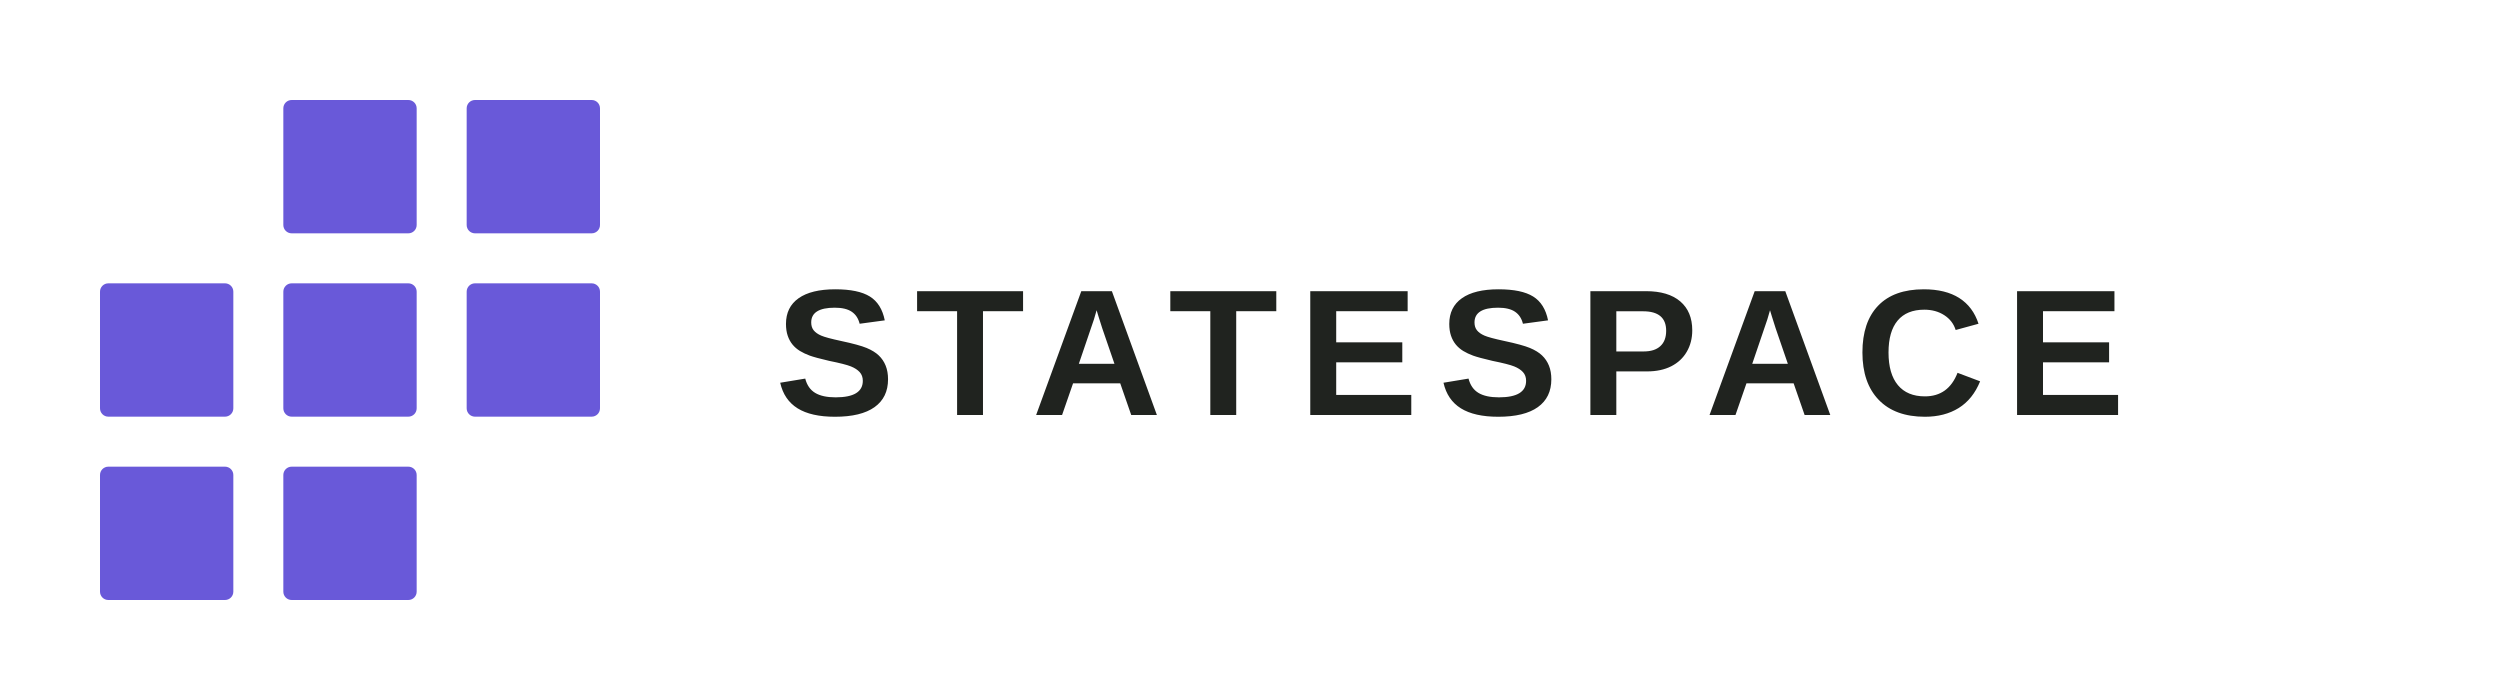
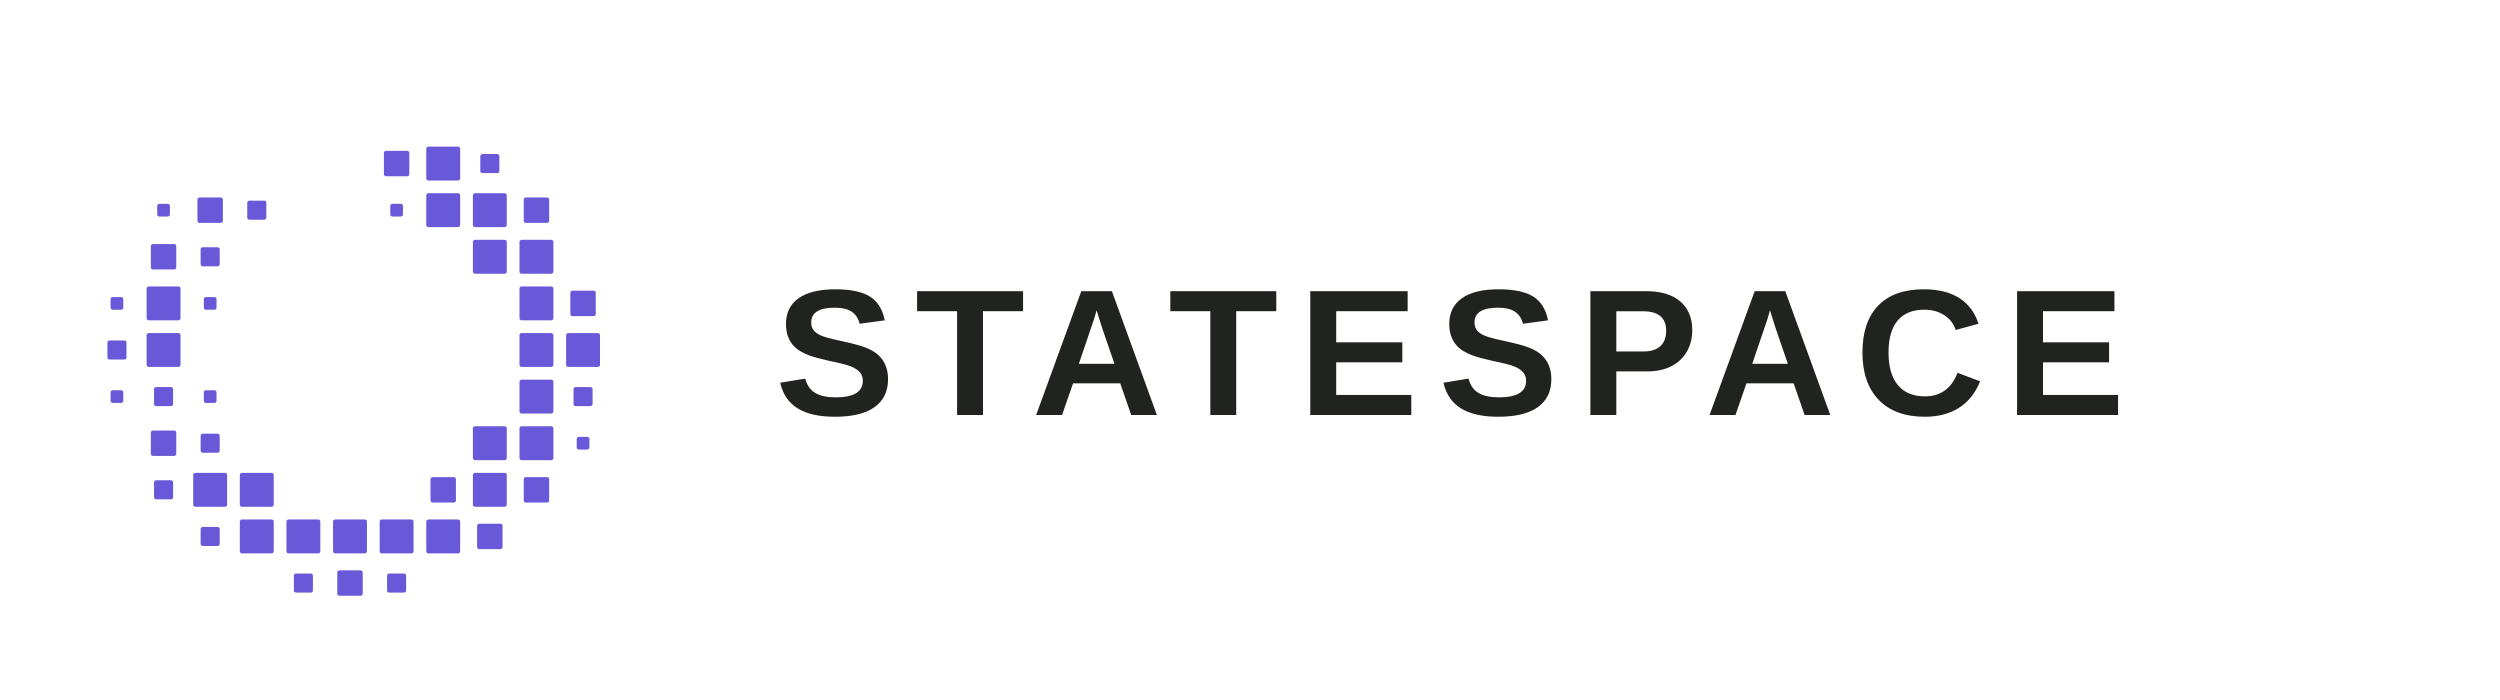
<svg xmlns="http://www.w3.org/2000/svg" width="1000" height="280" viewBox="0 0 1000 280" role="img" aria-labelledby="title description">
-   <svg x="40" y="40" width="200" height="200" viewBox="0 0 30 30" aria-hidden="true">
+   <svg x="40" y="40" width="200" height="200" viewBox="0 0 118 118" aria-hidden="true">
    <g fill="#6959d9">
-       <rect x="11" y="0" width="8" height="8" rx="0.5" />
-       <rect x="22" y="0" width="8" height="8" rx="0.5" />
-       <rect x="0" y="11" width="8" height="8" rx="0.5" />
-       <rect x="11" y="11" width="8" height="8" rx="0.5" />
-       <rect x="22" y="11" width="8" height="8" rx="0.5" />
-       <rect x="0" y="22" width="8" height="8" rx="0.5" />
-       <rect x="11" y="22" width="8" height="8" rx="0.5" />
+       <rect x="67" y="12" width="6" height="6" rx="0.5" />
+       <rect x="77" y="11" width="8" height="8" rx="0.5" />
+       <rect x="89.75" y="12.75" width="4.5" height="4.5" rx="0.5" />
+       <rect x="13.5" y="24.5" width="3" height="3" rx="0.5" />
+       <rect x="23" y="23" width="6" height="6" rx="0.5" />
+       <rect x="34.75" y="23.75" width="4.5" height="4.5" rx="0.5" />
+       <rect x="68.5" y="24.5" width="3" height="3" rx="0.5" />
+       <rect x="77" y="22" width="8" height="8" rx="0.5" />
+       <rect x="88" y="22" width="8" height="8" rx="0.5" />
+       <rect x="100" y="23" width="6" height="6" rx="0.5" />
+       <rect x="12" y="34" width="6" height="6" rx="0.5" />
+       <rect x="23.75" y="34.75" width="4.5" height="4.5" rx="0.5" />
+       <rect x="88" y="33" width="8" height="8" rx="0.5" />
+       <rect x="99" y="33" width="8" height="8" rx="0.5" />
+       <rect x="2.5" y="46.5" width="3" height="3" rx="0.5" />
+       <rect x="11" y="44" width="8" height="8" rx="0.5" />
+       <rect x="24.5" y="46.5" width="3" height="3" rx="0.5" />
+       <rect x="99" y="44" width="8" height="8" rx="0.5" />
+       <rect x="111" y="45" width="6" height="6" rx="0.5" />
+       <rect x="1.75" y="56.75" width="4.5" height="4.5" rx="0.5" />
+       <rect x="11" y="55" width="8" height="8" rx="0.5" />
+       <rect x="99" y="55" width="8" height="8" rx="0.5" />
+       <rect x="110" y="55" width="8" height="8" rx="0.5" />
+       <rect x="2.5" y="68.5" width="3" height="3" rx="0.5" />
+       <rect x="12.75" y="67.75" width="4.5" height="4.5" rx="0.5" />
+       <rect x="24.5" y="68.5" width="3" height="3" rx="0.5" />
+       <rect x="99" y="66" width="8" height="8" rx="0.5" />
+       <rect x="111.75" y="67.75" width="4.5" height="4.5" rx="0.5" />
+       <rect x="12" y="78" width="6" height="6" rx="0.5" />
+       <rect x="23.75" y="78.75" width="4.5" height="4.5" rx="0.5" />
+       <rect x="88" y="77" width="8" height="8" rx="0.5" />
+       <rect x="99" y="77" width="8" height="8" rx="0.5" />
+       <rect x="112.5" y="79.5" width="3" height="3" rx="0.5" />
+       <rect x="12.75" y="89.75" width="4.5" height="4.5" rx="0.5" />
+       <rect x="22" y="88" width="8" height="8" rx="0.5" />
+       <rect x="33" y="88" width="8" height="8" rx="0.5" />
+       <rect x="78" y="89" width="6" height="6" rx="0.5" />
+       <rect x="88" y="88" width="8" height="8" rx="0.5" />
+       <rect x="100" y="89" width="6" height="6" rx="0.5" />
+       <rect x="23.75" y="100.75" width="4.5" height="4.5" rx="0.5" />
+       <rect x="33" y="99" width="8" height="8" rx="0.5" />
+       <rect x="44" y="99" width="8" height="8" rx="0.5" />
+       <rect x="55" y="99" width="8" height="8" rx="0.5" />
+       <rect x="66" y="99" width="8" height="8" rx="0.5" />
+       <rect x="77" y="99" width="8" height="8" rx="0.5" />
+       <rect x="89" y="100" width="6" height="6" rx="0.5" />
+       <rect x="45.75" y="111.75" width="4.5" height="4.5" rx="0.5" />
+       <rect x="56" y="111" width="6" height="6" rx="0.5" />
+       <rect x="67.75" y="111.75" width="4.5" height="4.5" rx="0.5" />
    </g>
  </svg>
  <text x="310" y="166" fill="#20231f" font-family="Montserrat, Arial, sans-serif" font-size="72" font-weight="700" letter-spacing="8">STATESPACE</text>
</svg>
